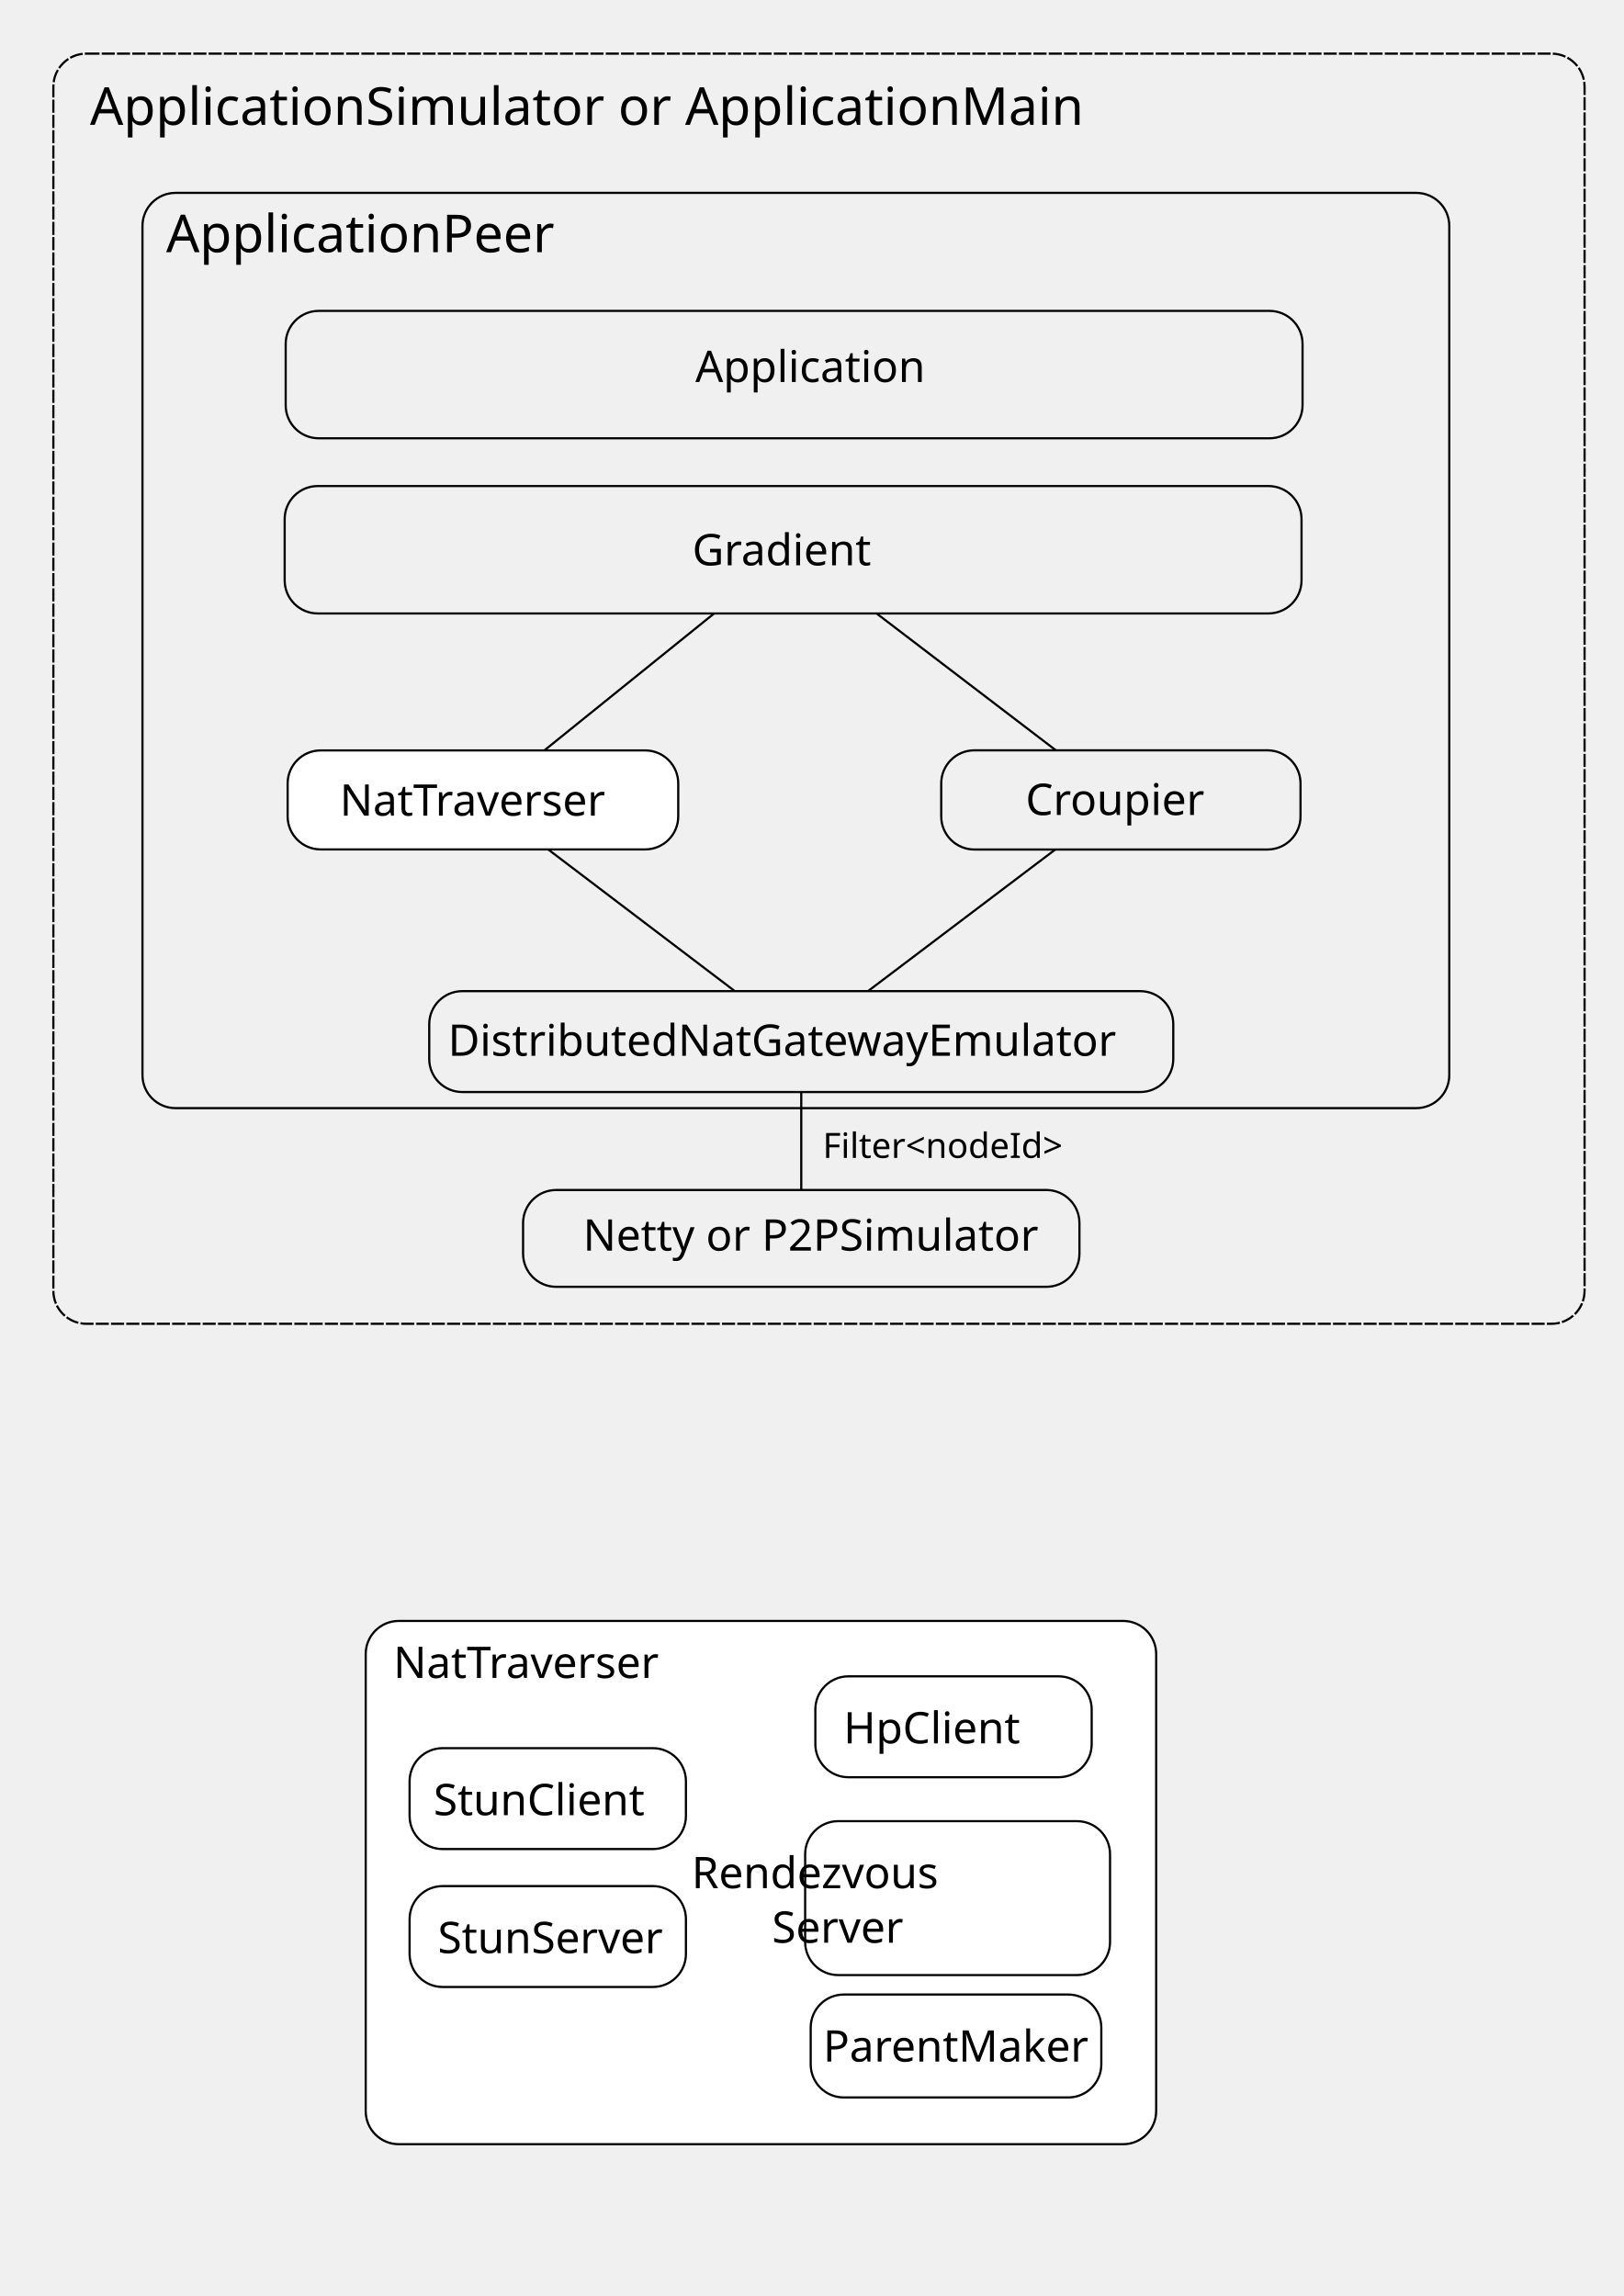
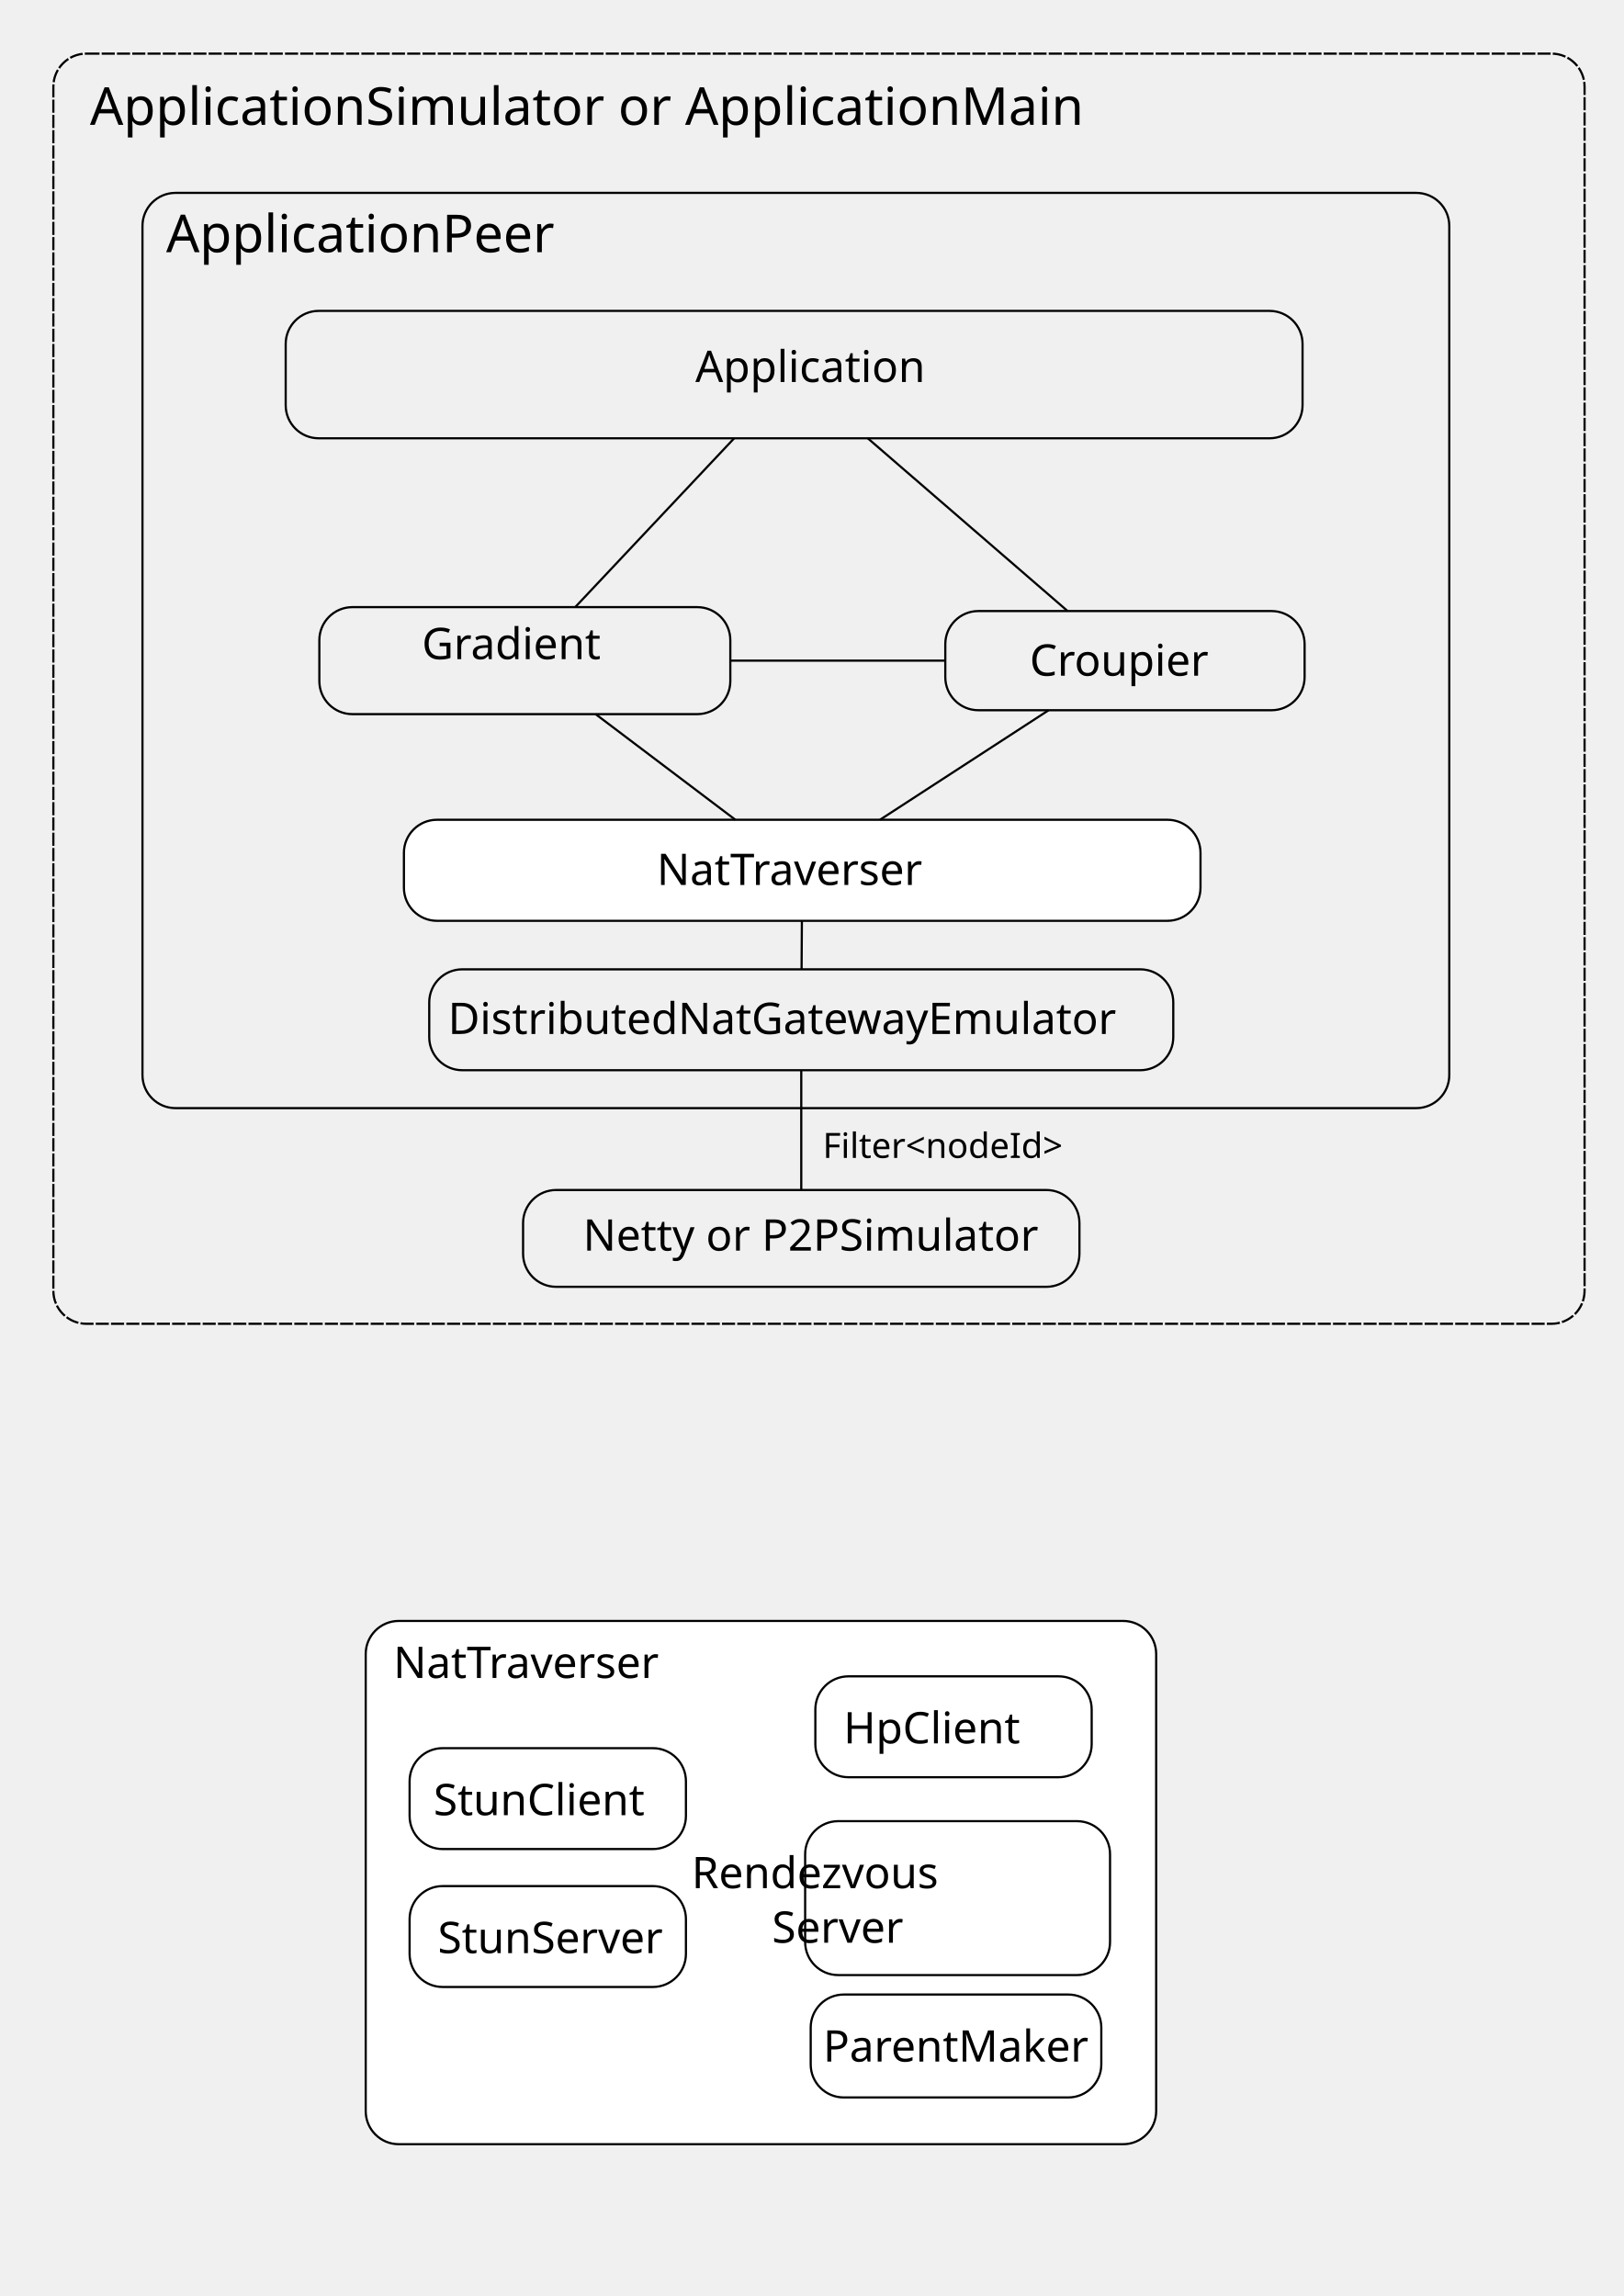
<svg xmlns="http://www.w3.org/2000/svg" width="744.094" height="1052.362" id="svg2" version="1.1">
  <defs id="defs4">
    <marker orient="auto" refY="0.0" refX="0.0" id="Arrow1Lend" style="overflow:visible;">
      <path id="path4290" d="M 0.0,0.0 L 5.0,-5.0 L -12.5,0.0 L 5.0,5.0 L 0.0,0.0 z " style="fill-rule:evenodd;stroke:#000000;stroke-width:1.0pt;" transform="scale(0.8) rotate(180) translate(12.5,0)" />
    </marker>
    <marker orient="auto" refY="0" refX="0" id="Arrow1Lend-0" style="overflow:visible">
      <path id="path4290-1" d="M 0,0 5,-5 -12.5,0 5,5 0,0 z" style="fill-rule:evenodd;stroke:#000000;stroke-width:1pt" transform="matrix(-0.8,0,0,-0.8,-10,0)" />
    </marker>
    <marker orient="auto" refY="0" refX="0" id="Arrow1Lend-4" style="overflow:visible">
      <path id="path4290-5" d="M 0,0 5,-5 -12.5,0 5,5 0,0 z" style="fill-rule:evenodd;stroke:#000000;stroke-width:1pt" transform="matrix(-0.8,0,0,-0.8,-10,0)" />
    </marker>
    <marker orient="auto" refY="0" refX="0" id="Arrow1Lend-8" style="overflow:visible">
      <path id="path4290-10" d="M 0,0 5,-5 -12.5,0 5,5 0,0 z" style="fill-rule:evenodd;stroke:#000000;stroke-width:1pt" transform="matrix(-0.8,0,0,-0.8,-10,0)" />
    </marker>
    <marker orient="auto" refY="0" refX="0" id="Arrow1Lend-7" style="overflow:visible">
      <path id="path4290-0" d="M 0,0 5,-5 -12.5,0 5,5 0,0 z" style="fill-rule:evenodd;stroke:#000000;stroke-width:1pt" transform="matrix(-0.8,0,0,-0.8,-10,0)" />
    </marker>
  </defs>
  <g id="layer1">
    <text xml:space="preserve" style="font-size:40px;font-style:normal;font-weight:normal;line-height:125%;letter-spacing:0px;word-spacing:0px;fill:none;stroke:none;font-family:Sans" x="438.7" y="757.07" id="text3774-0-1-2-5-5">
      <tspan x="438.7" y="757.07" style="font-size:20px;font-style:normal;font-variant:normal;font-weight:normal;font-stretch:normal;text-align:start;line-height:125%;writing-mode:lr-tb;text-anchor:start;fill:none;font-family:Sans;-inkscape-font-specification:Sans" id="tspan3865-2-3">VodPeer</tspan>
    </text>
    <g id="g4247-8" transform="translate(-141.0361,418.6159)">
      <rect ry="15.152" y="324.333" x="308.631" height="239.835" width="362.24" id="rect3004-1-5-3-3-6" style="fill:#ffffff;fill-opacity:1;stroke:#000000;stroke-width:1px;stroke-linecap:butt;stroke-linejoin:miter;stroke-opacity:1" />
      <rect ry="15.152" y="382.648" x="328.742" height="46.241" width="126.634" id="rect3004-1-5-3-8" style="fill:none;stroke:#000000;stroke-width:1px;stroke-linecap:butt;stroke-linejoin:miter;stroke-opacity:1" />
      <text id="text3774-0-1-2-3" y="413.371" x="339.71" style="font-size:40px;font-style:normal;font-weight:normal;line-height:125%;letter-spacing:0px;word-spacing:0px;fill:#000000;fill-opacity:1;stroke:none;font-family:Sans" xml:space="preserve">
        <tspan id="tspan3865-21" style="font-size:20px;font-style:normal;font-variant:normal;font-weight:normal;font-stretch:normal;text-align:start;line-height:125%;writing-mode:lr-tb;text-anchor:start;font-family:Sans;-inkscape-font-specification:Sans" y="413.371" x="339.71">StunClient</tspan>
      </text>
      <g id="g4115-0" transform="translate(-414.1879,56.48087)">
        <rect style="fill:none;stroke:#000000;stroke-width:1px;stroke-linecap:butt;stroke-linejoin:miter;stroke-opacity:1" id="rect3004-1-5-3-1-1" width="126.634" height="46.241" x="742.93" y="389.387" ry="15.152" />
        <text xml:space="preserve" style="font-size:40px;font-style:normal;font-weight:normal;line-height:125%;letter-spacing:0px;word-spacing:0px;fill:#000000;fill-opacity:1;stroke:none;font-family:Sans" x="755.842" y="420.11" id="text3774-0-1-2-57-2">
          <tspan x="755.842" y="420.11" style="font-size:20px;font-style:normal;font-variant:normal;font-weight:normal;font-stretch:normal;text-align:start;line-height:125%;writing-mode:lr-tb;text-anchor:start;font-family:Sans;-inkscape-font-specification:Sans" id="tspan3865-23-5">StunServer</tspan>
        </text>
      </g>
      <g transform="translate(-228.2452,-39.65957)" id="g4115-4-1">
        <g id="g4165-9">
          <rect ry="15.152" y="389.387" x="742.93" height="46.241" width="126.634" id="rect3004-1-5-3-1-9-7" style="fill:none;stroke:#000000;stroke-width:1px;stroke-linecap:butt;stroke-linejoin:miter;stroke-opacity:1" />
          <text id="text3774-0-1-2-57-4-6" y="420.11" x="755.842" style="font-size:40px;font-style:normal;font-weight:normal;line-height:125%;letter-spacing:0px;word-spacing:0px;fill:#000000;fill-opacity:1;stroke:none;font-family:Sans" xml:space="preserve">
            <tspan id="tspan3865-23-4-9" style="font-size:20px;font-style:normal;font-variant:normal;font-weight:normal;font-stretch:normal;text-align:start;line-height:125%;writing-mode:lr-tb;text-anchor:start;font-family:Sans;-inkscape-font-specification:Sans" y="420.11" x="755.842">HpClient</tspan>
          </text>
        </g>
        <g transform="translate(-4.674469,66.37745)" id="g4165-5-1">
          <rect ry="15.152" y="389.387" x="742.93" height="70.548" width="139.722" id="rect3004-1-5-3-1-9-3-2" style="fill:none;stroke:#000000;stroke-width:1px;stroke-linecap:butt;stroke-linejoin:miter;stroke-opacity:1" />
          <text id="text3774-0-1-2-57-4-3-9" y="420.11" x="815.041" style="font-size:40px;font-style:normal;font-weight:normal;text-align:center;line-height:125%;letter-spacing:0px;word-spacing:0px;text-anchor:middle;fill:#000000;fill-opacity:1;stroke:none;font-family:Sans" xml:space="preserve">
            <tspan id="tspan3865-23-4-6-9" style="font-size:20px;font-style:normal;font-variant:normal;font-weight:normal;font-stretch:normal;text-align:center;line-height:125%;writing-mode:lr-tb;text-anchor:middle;font-family:Sans;-inkscape-font-specification:Sans" y="420.11" x="815.041">Rendezvous</tspan>
            <tspan style="font-size:20px;font-style:normal;font-variant:normal;font-weight:normal;font-stretch:normal;text-align:center;line-height:125%;writing-mode:lr-tb;text-anchor:middle;font-family:Sans;-inkscape-font-specification:Sans" y="445.11" x="815.041" id="tspan4224-1">Server</tspan>
          </text>
        </g>
      </g>
      <g id="g4115-2-5" transform="translate(-226.3754,106.1838)">
        <rect style="fill:none;stroke:#000000;stroke-width:1px;stroke-linecap:butt;stroke-linejoin:miter;stroke-opacity:1" id="rect3004-1-5-3-1-4-9" width="133.178" height="47.176" x="738.93" y="389.387" ry="15.152" />
        <text xml:space="preserve" style="font-size:40px;font-style:normal;font-weight:normal;line-height:125%;letter-spacing:0px;word-spacing:0px;fill:#000000;fill-opacity:1;stroke:none;font-family:Sans" x="744.623" y="420.11" id="text3774-0-1-2-57-0-9">
          <tspan x="744.623" y="420.11" style="font-size:20px;font-style:normal;font-variant:normal;font-weight:normal;font-stretch:normal;text-align:start;line-height:125%;writing-mode:lr-tb;text-anchor:start;font-family:Sans;-inkscape-font-specification:Sans" id="tspan3865-23-42-4">ParentMaker</tspan>
        </text>
      </g>
      <text id="text3774-0-1-2-5-7-4-4" y="350.486" x="321.309" style="font-size:40px;font-style:normal;font-weight:normal;line-height:125%;letter-spacing:0px;word-spacing:0px;fill:#000000;fill-opacity:1;stroke:none;font-family:Sans" xml:space="preserve">
        <tspan id="tspan3865-2-89-4-7" style="font-size:20px;font-style:normal;font-variant:normal;font-weight:normal;font-stretch:normal;text-align:start;line-height:125%;writing-mode:lr-tb;text-anchor:start;font-family:Sans;-inkscape-font-specification:Sans" y="350.486" x="321.309">NatTraverser</tspan>
      </text>
    </g>
-     <g id="g3065" transform="translate(-140.2792,-128.4134)">
+     <g id="g3065" transform="translate(-140.2792,-138.4134)">
      <g id="g4485">
        <rect style="fill:none;stroke:#000000;stroke-width:1px;stroke-linecap:butt;stroke-linejoin:miter;stroke-opacity:1" id="rect3004-1" width="340.973" height="46.241" x="336.985" y="582.7" ry="15.152" />
        <text xml:space="preserve" style="font-size:40px;font-style:normal;font-weight:normal;line-height:125%;letter-spacing:0px;word-spacing:0px;fill:#000000;fill-opacity:1;stroke:none;font-family:Sans" x="345.578" y="612.338" id="text3774-0">
          <tspan id="tspan3135" x="345.578" y="612.338" style="font-size:20px;font-style:normal;font-variant:normal;font-weight:normal;font-stretch:normal;text-align:start;line-height:125%;writing-mode:lr-tb;text-anchor:start;font-family:Sans;-inkscape-font-specification:Sans">DistributedNatGatewayEmulator</tspan>
        </text>
      </g>
    </g>
-     <g id="g4283" transform="translate(-110.7447,-95.0672)">
+     <g id="g4283" transform="translate(-108.8749,-158.9053)">
      <g transform="translate(96.29405,-64.50767)" id="g3159">
        <rect style="fill:none;stroke:#000000;stroke-width:1px;stroke-linecap:butt;stroke-linejoin:miter;stroke-opacity:1" id="rect3004-1-5" width="164.655" height="45.457" x="445.786" y="503.486" ry="15.152" />
        <text xml:space="preserve" style="font-size:40px;font-style:normal;font-weight:normal;line-height:125%;letter-spacing:0px;word-spacing:0px;fill:#000000;fill-opacity:1;stroke:none;font-family:Sans" x="484.451" y="533.123" id="text3774-0-1">
          <tspan id="tspan3776-3-8" x="484.451" y="533.123" style="font-size:20px;font-style:normal;font-variant:normal;font-weight:normal;font-stretch:normal;text-align:start;line-height:125%;writing-mode:lr-tb;text-anchor:start;font-family:Sans;-inkscape-font-specification:Sans">Croupier</tspan>
        </text>
      </g>
    </g>
    <rect style="fill:none;stroke:#000000;stroke-width:1px;stroke-linecap:butt;stroke-linejoin:miter;stroke-opacity:1" id="rect3004-1-5-3-3-2" width="598.872" height="419.504" x="65.289" y="88.405" ry="15.152" />
-     <rect style="fill:none" id="rect3995" width="130" height="61.429" x="159.714" y="230.934" ry="15.152" />
-     <text xml:space="preserve" style="font-size:40px;font-style:normal;font-weight:normal;line-height:125%;letter-spacing:0px;word-spacing:0px;fill:none;stroke:none;font-family:Sans" x="316.367" y="305.496" id="text3774-0-1-2-5">
-       <tspan x="316.367" y="305.496" style="font-size:20px;font-style:normal;font-variant:normal;font-weight:normal;font-stretch:normal;text-align:start;line-height:125%;writing-mode:lr-tb;text-anchor:start;fill:none;font-family:Sans;-inkscape-font-specification:Sans" id="tspan3865-2">VodPeer</tspan>
-     </text>
-     <g id="g4425" transform="translate(78.55448,52.57648)">
-       <rect ry="15.152" y="291.374" x="53.262" height="45.377" width="179.001" id="rect3004-1-5-3-3" style="fill:#ffffff;fill-opacity:1;stroke:#000000;stroke-width:1px;stroke-linecap:butt;stroke-linejoin:miter;stroke-opacity:1" />
-       <text id="text3774-0-1-2-5-7-4" y="321.267" x="77.158" style="font-size:40px;font-style:normal;font-weight:normal;line-height:125%;letter-spacing:0px;word-spacing:0px;fill:#000000;fill-opacity:1;stroke:none;font-family:Sans" xml:space="preserve">
-         <tspan id="tspan3865-2-89-4" style="font-size:20px;font-style:normal;font-variant:normal;font-weight:normal;font-stretch:normal;text-align:start;line-height:125%;writing-mode:lr-tb;text-anchor:start;font-family:Sans;-inkscape-font-specification:Sans" y="321.267" x="77.158">NatTraverser</tspan>
+     <g id="g4425" transform="translate(131.8434,84.36287)">
+       <rect ry="15.152" y="291.374" x="53.262" height="46.312" width="365.045" id="rect3004-1-5-3-3" style="fill:#ffffff;fill-opacity:1;stroke:#000000;stroke-width:1px;stroke-linecap:butt;stroke-linejoin:miter;stroke-opacity:1" />
+       <text id="text3774-0-1-2-5-7-4" y="321.267" x="169.158" style="font-size:40px;font-style:normal;font-weight:normal;line-height:125%;letter-spacing:0px;word-spacing:0px;fill:#000000;fill-opacity:1;stroke:none;font-family:Sans" xml:space="preserve">
+         <tspan id="tspan3865-2-89-4" style="font-size:20px;font-style:normal;font-variant:normal;font-weight:normal;font-stretch:normal;text-align:start;line-height:125%;writing-mode:lr-tb;text-anchor:start;font-family:Sans;-inkscape-font-specification:Sans" y="321.267" x="169.158">NatTraverser</tspan>
      </text>
    </g>
    <text xml:space="preserve" style="font-size:16px;font-style:normal;font-variant:normal;font-weight:normal;font-stretch:normal;text-align:start;line-height:125%;letter-spacing:0px;word-spacing:0px;writing-mode:lr-tb;text-anchor:start;fill:#000000;fill-opacity:1;stroke:none;font-family:Sans;-inkscape-font-specification:Sans" x="377.043" y="530.725" id="text4289">
      <tspan id="tspan4291" x="377.043" y="530.725" style="font-size:16px;font-style:normal;font-variant:normal;font-weight:normal;font-stretch:normal;text-align:start;line-height:125%;writing-mode:lr-tb;text-anchor:start;font-family:Sans;-inkscape-font-specification:Sans">Filter&lt;nodeId&gt;</tspan>
    </text>
-     <g id="g4289" transform="translate(-68,70)">
-       <g transform="translate(-273.0049,-291.1854)" id="g3154-2">
-         <rect style="fill:none;stroke:#000000;stroke-width:1px;stroke-linecap:butt;stroke-linejoin:miter;stroke-opacity:1" id="rect3004-1-5-3-6" width="466" height="58.395" x="471.458" y="443.964" ry="15.152" />
-         <text xml:space="preserve" style="font-size:40px;font-style:normal;font-weight:normal;line-height:125%;letter-spacing:0px;word-spacing:0px;fill:#000000;fill-opacity:1;stroke:none;font-family:Sans" x="658.261" y="480.296" id="text3774-0-1-2-6">
-           <tspan x="658.261" y="480.296" style="font-size:20px;font-style:normal;font-variant:normal;font-weight:normal;font-stretch:normal;text-align:start;line-height:125%;writing-mode:lr-tb;text-anchor:start;font-family:Sans;-inkscape-font-specification:Sans" id="tspan3865-9">Gradient</tspan>
-         </text>
-       </g>
+     <g id="g3085" transform="translate(-29.9166,43.00511)">
+       <rect ry="15.152" y="235.273" x="176.263" height="49.046" width="188.337" id="rect3004-1-5-3-6" style="fill:none;stroke:#000000;stroke-width:1px;stroke-linecap:butt;stroke-linejoin:miter;stroke-opacity:1" />
+       <text id="text3774-0-1-2-6" y="259.111" x="223.256" style="font-size:40px;font-style:normal;font-weight:normal;line-height:125%;letter-spacing:0px;word-spacing:0px;fill:#000000;fill-opacity:1;stroke:none;font-family:Sans" xml:space="preserve">
+         <tspan id="tspan3865-9" style="font-size:20px;font-style:normal;font-variant:normal;font-weight:normal;font-stretch:normal;text-align:start;line-height:125%;writing-mode:lr-tb;text-anchor:start;font-family:Sans;-inkscape-font-specification:Sans" y="259.111" x="223.256">Gradient</tspan>
+       </text>
    </g>
    <g id="g3154-2-8" transform="translate(-340.5375,-301.4692)">
      <rect ry="15.152" y="443.964" x="471.458" height="58.395" width="466" id="rect3004-1-5-3-6-6" style="fill:none;stroke:#000000;stroke-width:1px;stroke-linecap:butt;stroke-linejoin:miter;stroke-opacity:1" />
      <text id="text3774-0-1-2-6-4" y="476.557" x="659.196" style="font-size:40px;font-style:normal;font-weight:normal;line-height:125%;letter-spacing:0px;word-spacing:0px;fill:#000000;fill-opacity:1;stroke:none;font-family:Sans" xml:space="preserve">
        <tspan id="tspan3865-9-2" style="font-size:20px;font-style:normal;font-variant:normal;font-weight:normal;font-stretch:normal;text-align:start;line-height:125%;writing-mode:lr-tb;text-anchor:start;font-family:Sans;-inkscape-font-specification:Sans" y="476.557" x="659.196">Application</tspan>
      </text>
    </g>
-     <path style="fill:none;stroke:#000000;stroke-width:1px;stroke-linecap:butt;stroke-linejoin:miter;stroke-opacity:1" d="M 483.888,343.911 401.702,281.174" id="path4295" />
-     <path style="fill:none;stroke:#000000;stroke-width:1px;stroke-linecap:butt;stroke-linejoin:miter;stroke-opacity:1" d="m 249.442,343.951 77.819,-62.777" id="path4434" />
+     <path style="fill:none;stroke:#000000;stroke-width:1px;stroke-linecap:butt;stroke-linejoin:miter;stroke-opacity:1;display:inline" d="m 433.205,302.801 -98.522,0" id="path4295" />
    <text xml:space="preserve" style="font-size:40px;font-style:normal;font-weight:normal;line-height:125%;letter-spacing:0px;word-spacing:0px;fill:#000000;fill-opacity:1;stroke:none;font-family:Sans" x="76.14" y="115.599" id="text4436">
      <tspan id="tspan4438" x="76.14" y="115.599" style="font-size:24px;font-style:normal;font-variant:normal;font-weight:normal;font-stretch:normal;text-align:start;line-height:125%;writing-mode:lr-tb;text-anchor:start;font-family:Sans;-inkscape-font-specification:Sans">ApplicationPeer</tspan>
    </text>
    <g id="g3065-9" transform="translate(-43.05022,-39.13578)">
      <g id="g4500" transform="translate(-54.22384,1.869787)">
        <rect style="fill:none;stroke:#000000;stroke-width:1px;stroke-linecap:butt;stroke-linejoin:miter;stroke-opacity:1" id="rect3004-1-6" width="254.963" height="44.371" x="336.985" y="582.7" ry="15.152" />
        <text xml:space="preserve" style="font-size:40px;font-style:normal;font-weight:normal;line-height:125%;letter-spacing:0px;word-spacing:0px;fill:#000000;fill-opacity:1;stroke:none;font-family:Sans" x="364.466" y="610.468" id="text3774-0-7">
          <tspan id="tspan4496" x="364.466" y="610.468" style="font-size:20px;font-style:normal;font-variant:normal;font-weight:normal;font-stretch:normal;text-align:start;line-height:125%;writing-mode:lr-tb;text-anchor:start;font-family:Sans;-inkscape-font-specification:Sans">Netty or P2PSimulator</tspan>
        </text>
      </g>
    </g>
-     <path style="fill:none;stroke:#000000;stroke-width:1px;stroke-linecap:butt;stroke-linejoin:miter;stroke-opacity:1" d="m 251.196,389.327 85.548,64.959" id="path4490" />
-     <path style="fill:none;stroke:#000000;stroke-width:1px;stroke-linecap:butt;stroke-linejoin:miter;stroke-opacity:1" d="m 483.609,389.367 -85.843,64.919" id="path4492" />
-     <path style="fill:none;stroke:#000000;stroke-width:1px;stroke-linecap:butt;stroke-linejoin:miter;stroke-opacity:1" d="m 367.193,500.528 0,44.906" id="path4505" />
+     <path style="fill:none;stroke:#000000;stroke-width:1px;stroke-linecap:butt;stroke-linejoin:miter;stroke-opacity:1" d="m 367.481,422.049 -0.141,22.238" id="path4490" />
+     <path style="fill:none;stroke:#000000;stroke-width:1px;stroke-linecap:butt;stroke-linejoin:miter;stroke-opacity:1;display:inline" d="m 480.549,325.529 -77.28,50.208" id="path4492" />
+     <path style="fill:none;stroke:#000000;stroke-width:1px;stroke-linecap:butt;stroke-linejoin:miter;stroke-opacity:1" d="m 367.193,490.528 0,54.906" id="path4505" />
    <rect style="fill:none;stroke:#000000;stroke-width:1;stroke-linecap:butt;stroke-linejoin:miter;stroke-miterlimit:4;stroke-opacity:1;stroke-dasharray:6, 1;stroke-dashoffset:0" id="rect3004-1-5-3-3-2-5" width="701.71" height="582.176" x="24.451" y="24.578" ry="15.152" />
    <text xml:space="preserve" style="font-size:40px;font-style:normal;font-weight:normal;line-height:125%;letter-spacing:0px;word-spacing:0px;fill:#000000;fill-opacity:1;stroke:none;font-family:Sans" x="41.224" y="57.234" id="text4436-3">
      <tspan id="tspan4438-9" x="41.224" y="57.234" style="font-size:24px;font-style:normal;font-variant:normal;font-weight:normal;font-stretch:normal;text-align:start;line-height:125%;writing-mode:lr-tb;text-anchor:start;font-family:Sans;-inkscape-font-specification:Sans">ApplicationSimulator or ApplicationMain</tspan>
    </text>
+     <path style="fill:none;stroke:#000000;stroke-width:1px;stroke-linecap:butt;stroke-linejoin:miter;stroke-opacity:1" d="m 272.955,327.324 64.042,48.413" id="path3090" />
+     <path style="fill:none;stroke:#000000;stroke-width:1px;stroke-linecap:butt;stroke-linejoin:miter;stroke-opacity:1" d="M 489.25,280.073 397.684,200.89" id="path3092" />
+     <path style="fill:none;stroke:#000000;stroke-width:1px;stroke-linecap:butt;stroke-linejoin:miter;stroke-opacity:1;display:inline" d="m 263.597,278.278 72.842,-77.388" id="path3094" />
  </g>
</svg>
